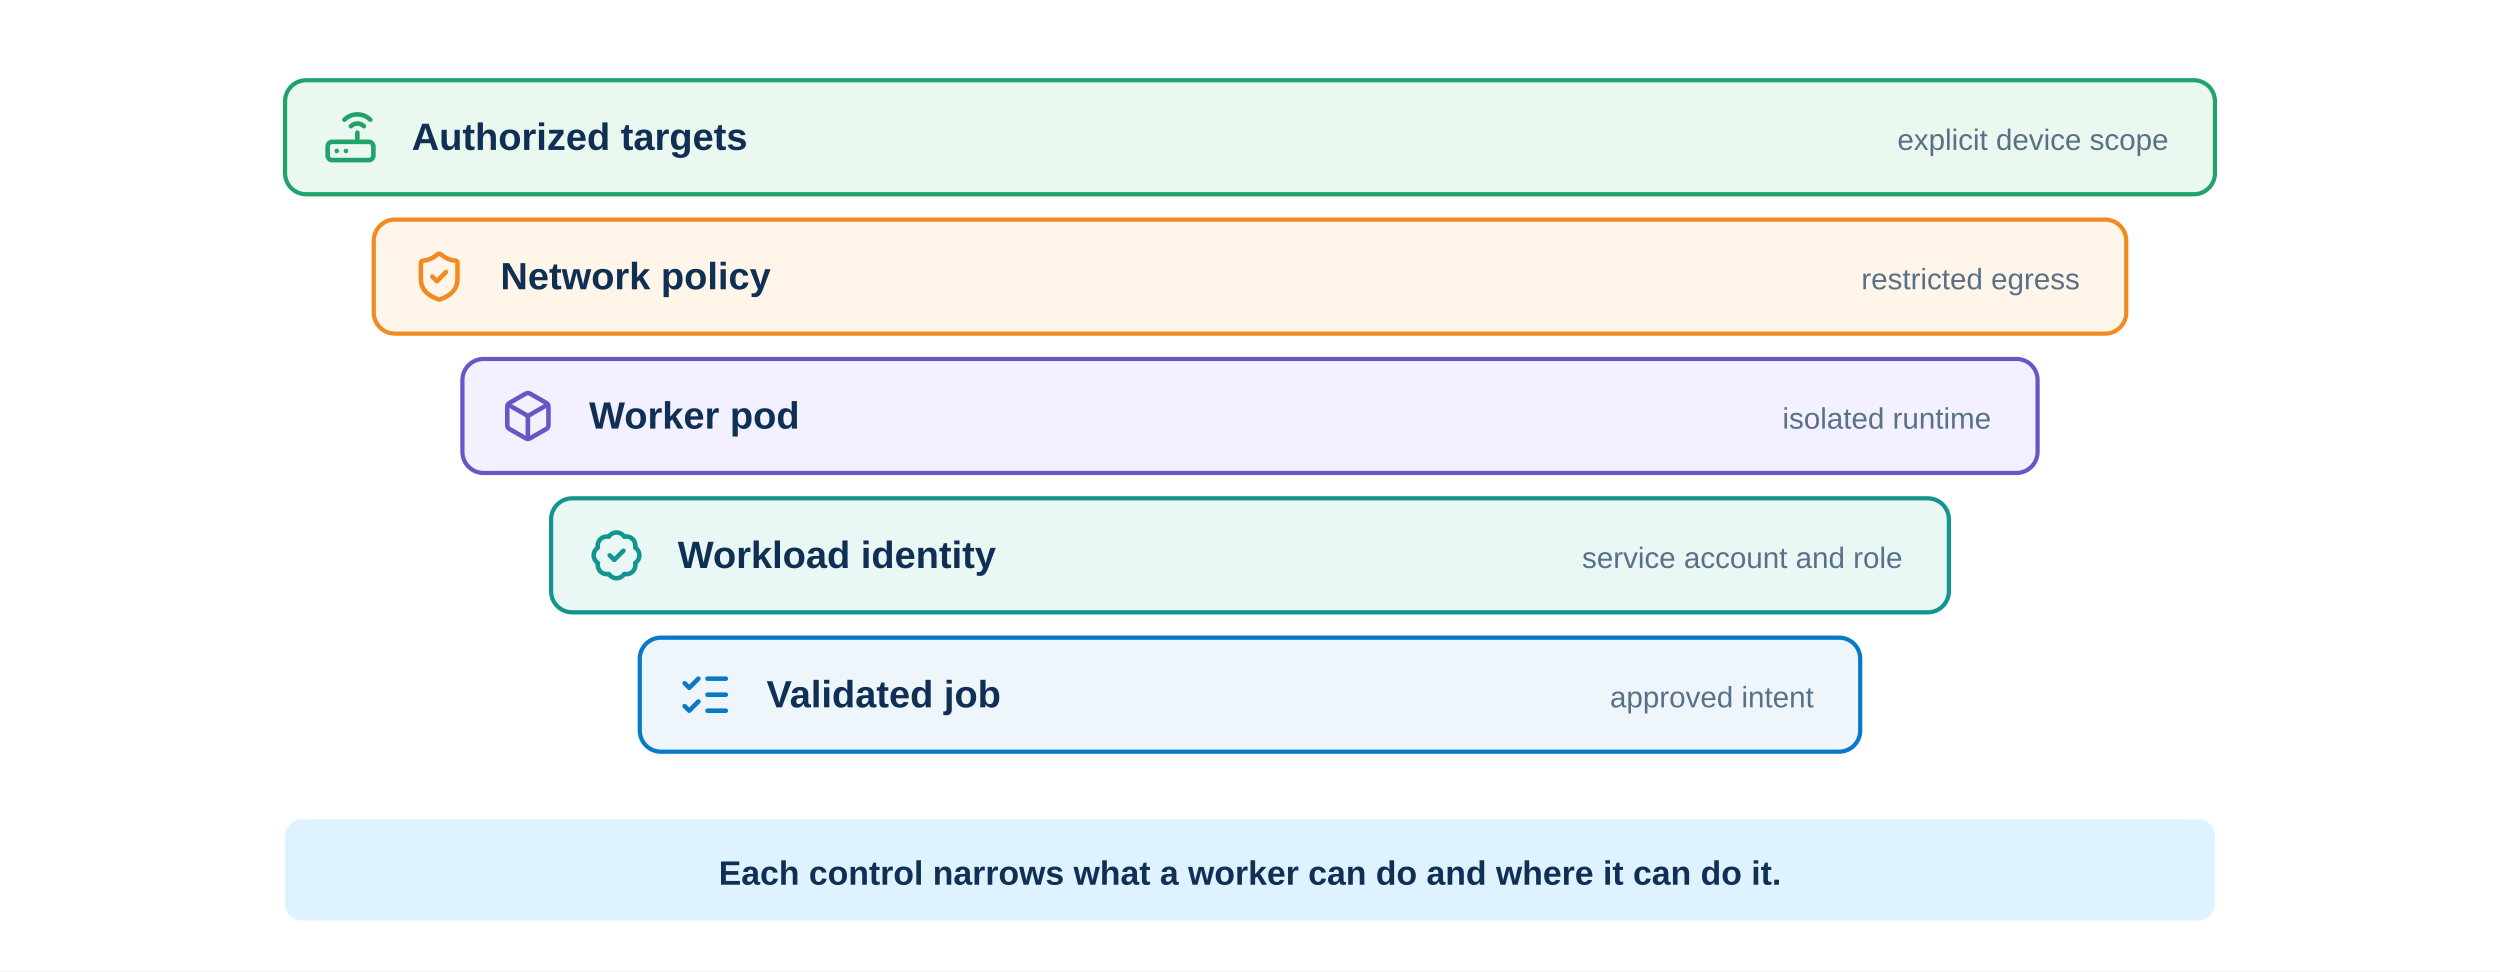
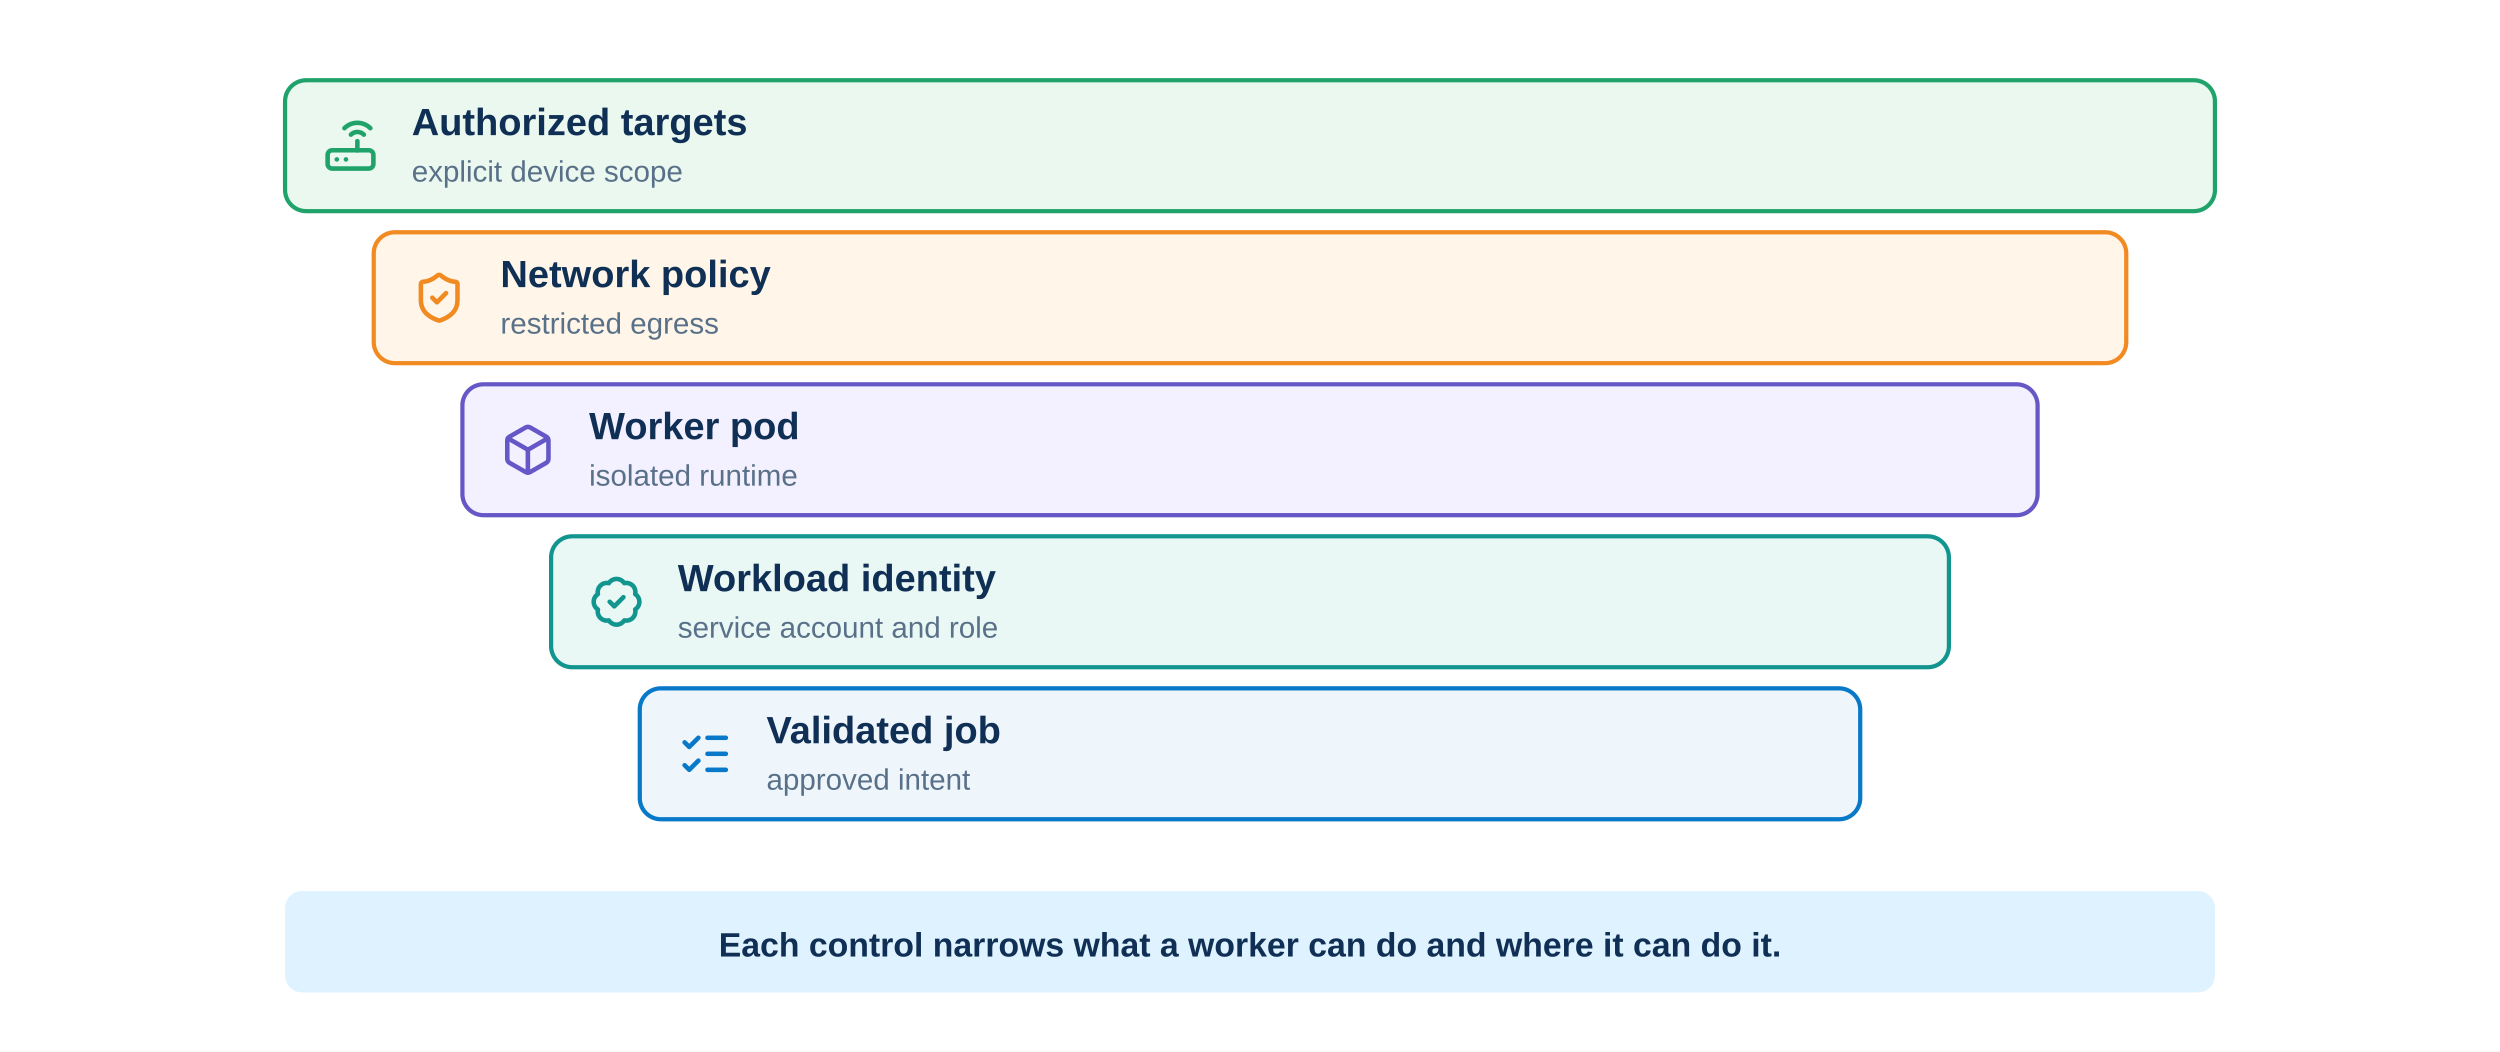
- <svg xmlns="http://www.w3.org/2000/svg" width="1184" height="460" viewBox="0 0 1184 460">
+ <svg xmlns="http://www.w3.org/2000/svg" width="1184" height="498" viewBox="0 0 1184 498">
  <rect width="100%" height="100%" fill="white" />
  <style>.label{font:700 18px Arial,sans-serif;fill:#102f55}.sub{font:400 14px Arial,sans-serif;fill:#597089}.band{font:700 16px Arial,sans-serif;fill:#102f55}.small{font:600 14px Arial,sans-serif;fill:#102f55}</style>
-   <rect x="135" y="38" width="914" height="54" rx="10" fill="#eaf8ef" stroke="#20a36a" stroke-width="2" />
-   <g transform="translate(153 52) scale(1.083333)" fill="none" stroke="#20a36a" stroke-width="2" stroke-linecap="round" stroke-linejoin="round">
+   <rect x="135" y="38" width="914" height="62" rx="10" fill="#eaf8ef" stroke="#20a36a" stroke-width="2" />
+   <g transform="translate(153 56) scale(1.083333)" fill="none" stroke="#20a36a" stroke-width="2" stroke-linecap="round" stroke-linejoin="round">
    <rect width="20" height="8" x="2" y="14" rx="2" />
    <path d="M6.01 18H6" />
    <path d="M10.01 18H10" />
    <path d="M15 10v4" />
    <path d="M17.84 7.17a4 4 0 0 0-5.66 0" />
    <path d="M20.66 4.34a8 8 0 0 0-11.31 0" />
  </g>
-   <text x="195" y="71" text-anchor="start" class="label">Authorized targets</text>
-   <text x="1027" y="71" text-anchor="end" class="sub">explicit device scope</text>
-   <rect x="177" y="104" width="830" height="54" rx="10" fill="#fff6e9" stroke="#f28a22" stroke-width="2" />
-   <g transform="translate(195 118) scale(1.083333)" fill="none" stroke="#f28a22" stroke-width="2" stroke-linecap="round" stroke-linejoin="round">
+   <text x="195" y="64" text-anchor="start" class="label">Authorized targets</text>
+   <text x="195" y="86" text-anchor="start" class="sub">explicit device scope</text>
+   <rect x="177" y="110" width="830" height="62" rx="10" fill="#fff6e9" stroke="#f28a22" stroke-width="2" />
+   <g transform="translate(195 128) scale(1.083333)" fill="none" stroke="#f28a22" stroke-width="2" stroke-linecap="round" stroke-linejoin="round">
    <path d="M20 13c0 5-3.5 7.5-7.66 8.95a1 1 0 0 1-.67-.01C7.5 20.5 4 18 4 13V6a1 1 0 0 1 1-1c2 0 4.5-1.2 6.24-2.72a1.17 1.17 0 0 1 1.52 0C14.51 3.81 17 5 19 5a1 1 0 0 1 1 1z" />
    <path d="m9 12 2 2 4-4" />
  </g>
-   <text x="237" y="137" text-anchor="start" class="label">Network policy</text>
-   <text x="985" y="137" text-anchor="end" class="sub">restricted egress</text>
-   <rect x="219" y="170" width="746" height="54" rx="10" fill="#f3f0ff" stroke="#6657c7" stroke-width="2" />
-   <g transform="translate(237 184) scale(1.083333)" fill="none" stroke="#6657c7" stroke-width="2" stroke-linecap="round" stroke-linejoin="round">
+   <text x="237" y="136" text-anchor="start" class="label">Network policy</text>
+   <text x="237" y="158" text-anchor="start" class="sub">restricted egress</text>
+   <rect x="219" y="182" width="746" height="62" rx="10" fill="#f3f0ff" stroke="#6657c7" stroke-width="2" />
+   <g transform="translate(237 200) scale(1.083333)" fill="none" stroke="#6657c7" stroke-width="2" stroke-linecap="round" stroke-linejoin="round">
    <path d="M21 8a2 2 0 0 0-1-1.73l-7-4a2 2 0 0 0-2 0l-7 4A2 2 0 0 0 3 8v8a2 2 0 0 0 1 1.73l7 4a2 2 0 0 0 2 0l7-4A2 2 0 0 0 21 16Z" />
    <path d="m3.3 7 8.7 5 8.7-5" />
    <path d="M12 22V12" />
  </g>
-   <text x="279" y="203" text-anchor="start" class="label">Worker pod</text>
-   <text x="943" y="203" text-anchor="end" class="sub">isolated runtime</text>
-   <rect x="261" y="236" width="662" height="54" rx="10" fill="#eaf8f5" stroke="#11958e" stroke-width="2" />
-   <g transform="translate(279 250) scale(1.083333)" fill="none" stroke="#11958e" stroke-width="2" stroke-linecap="round" stroke-linejoin="round">
+   <text x="279" y="208" text-anchor="start" class="label">Worker pod</text>
+   <text x="279" y="230" text-anchor="start" class="sub">isolated runtime</text>
+   <rect x="261" y="254" width="662" height="62" rx="10" fill="#eaf8f5" stroke="#11958e" stroke-width="2" />
+   <g transform="translate(279 272) scale(1.083333)" fill="none" stroke="#11958e" stroke-width="2" stroke-linecap="round" stroke-linejoin="round">
    <path d="M3.85 8.62a4 4 0 0 1 4.78-4.77 4 4 0 0 1 6.74 0 4 4 0 0 1 4.78 4.78 4 4 0 0 1 0 6.74 4 4 0 0 1-4.77 4.78 4 4 0 0 1-6.75 0 4 4 0 0 1-4.78-4.77 4 4 0 0 1 0-6.76Z" />
    <path d="m9 12 2 2 4-4" />
  </g>
-   <text x="321" y="269" text-anchor="start" class="label">Workload identity</text>
-   <text x="901" y="269" text-anchor="end" class="sub">service account and role</text>
-   <rect x="303" y="302" width="578" height="54" rx="10" fill="#eef6fc" stroke="#0878c9" stroke-width="2" />
-   <g transform="translate(321 316) scale(1.083333)" fill="none" stroke="#0878c9" stroke-width="2" stroke-linecap="round" stroke-linejoin="round">
+   <text x="321" y="280" text-anchor="start" class="label">Workload identity</text>
+   <text x="321" y="302" text-anchor="start" class="sub">service account and role</text>
+   <rect x="303" y="326" width="578" height="62" rx="10" fill="#eef6fc" stroke="#0878c9" stroke-width="2" />
+   <g transform="translate(321 344) scale(1.083333)" fill="none" stroke="#0878c9" stroke-width="2" stroke-linecap="round" stroke-linejoin="round">
    <path d="M13 5h8" />
    <path d="M13 12h8" />
    <path d="M13 19h8" />
    <path d="m3 17 2 2 4-4" />
    <path d="m3 7 2 2 4-4" />
  </g>
-   <text x="363" y="335" text-anchor="start" class="label">Validated job</text>
-   <text x="859" y="335" text-anchor="end" class="sub">approved intent</text>
-   <rect x="135" y="388" width="914" height="48" rx="8" fill="#dff2ff" />
-   <text x="592" y="419" text-anchor="middle" class="band">Each control narrows what a worker can do and where it can do it.</text>
+   <text x="363" y="352" text-anchor="start" class="label">Validated job</text>
+   <text x="363" y="374" text-anchor="start" class="sub">approved intent</text>
+   <rect x="135" y="422" width="914" height="48" rx="8" fill="#dff2ff" />
+   <text x="592" y="453" text-anchor="middle" class="band">Each control narrows what a worker can do and where it can do it.</text>
</svg>
